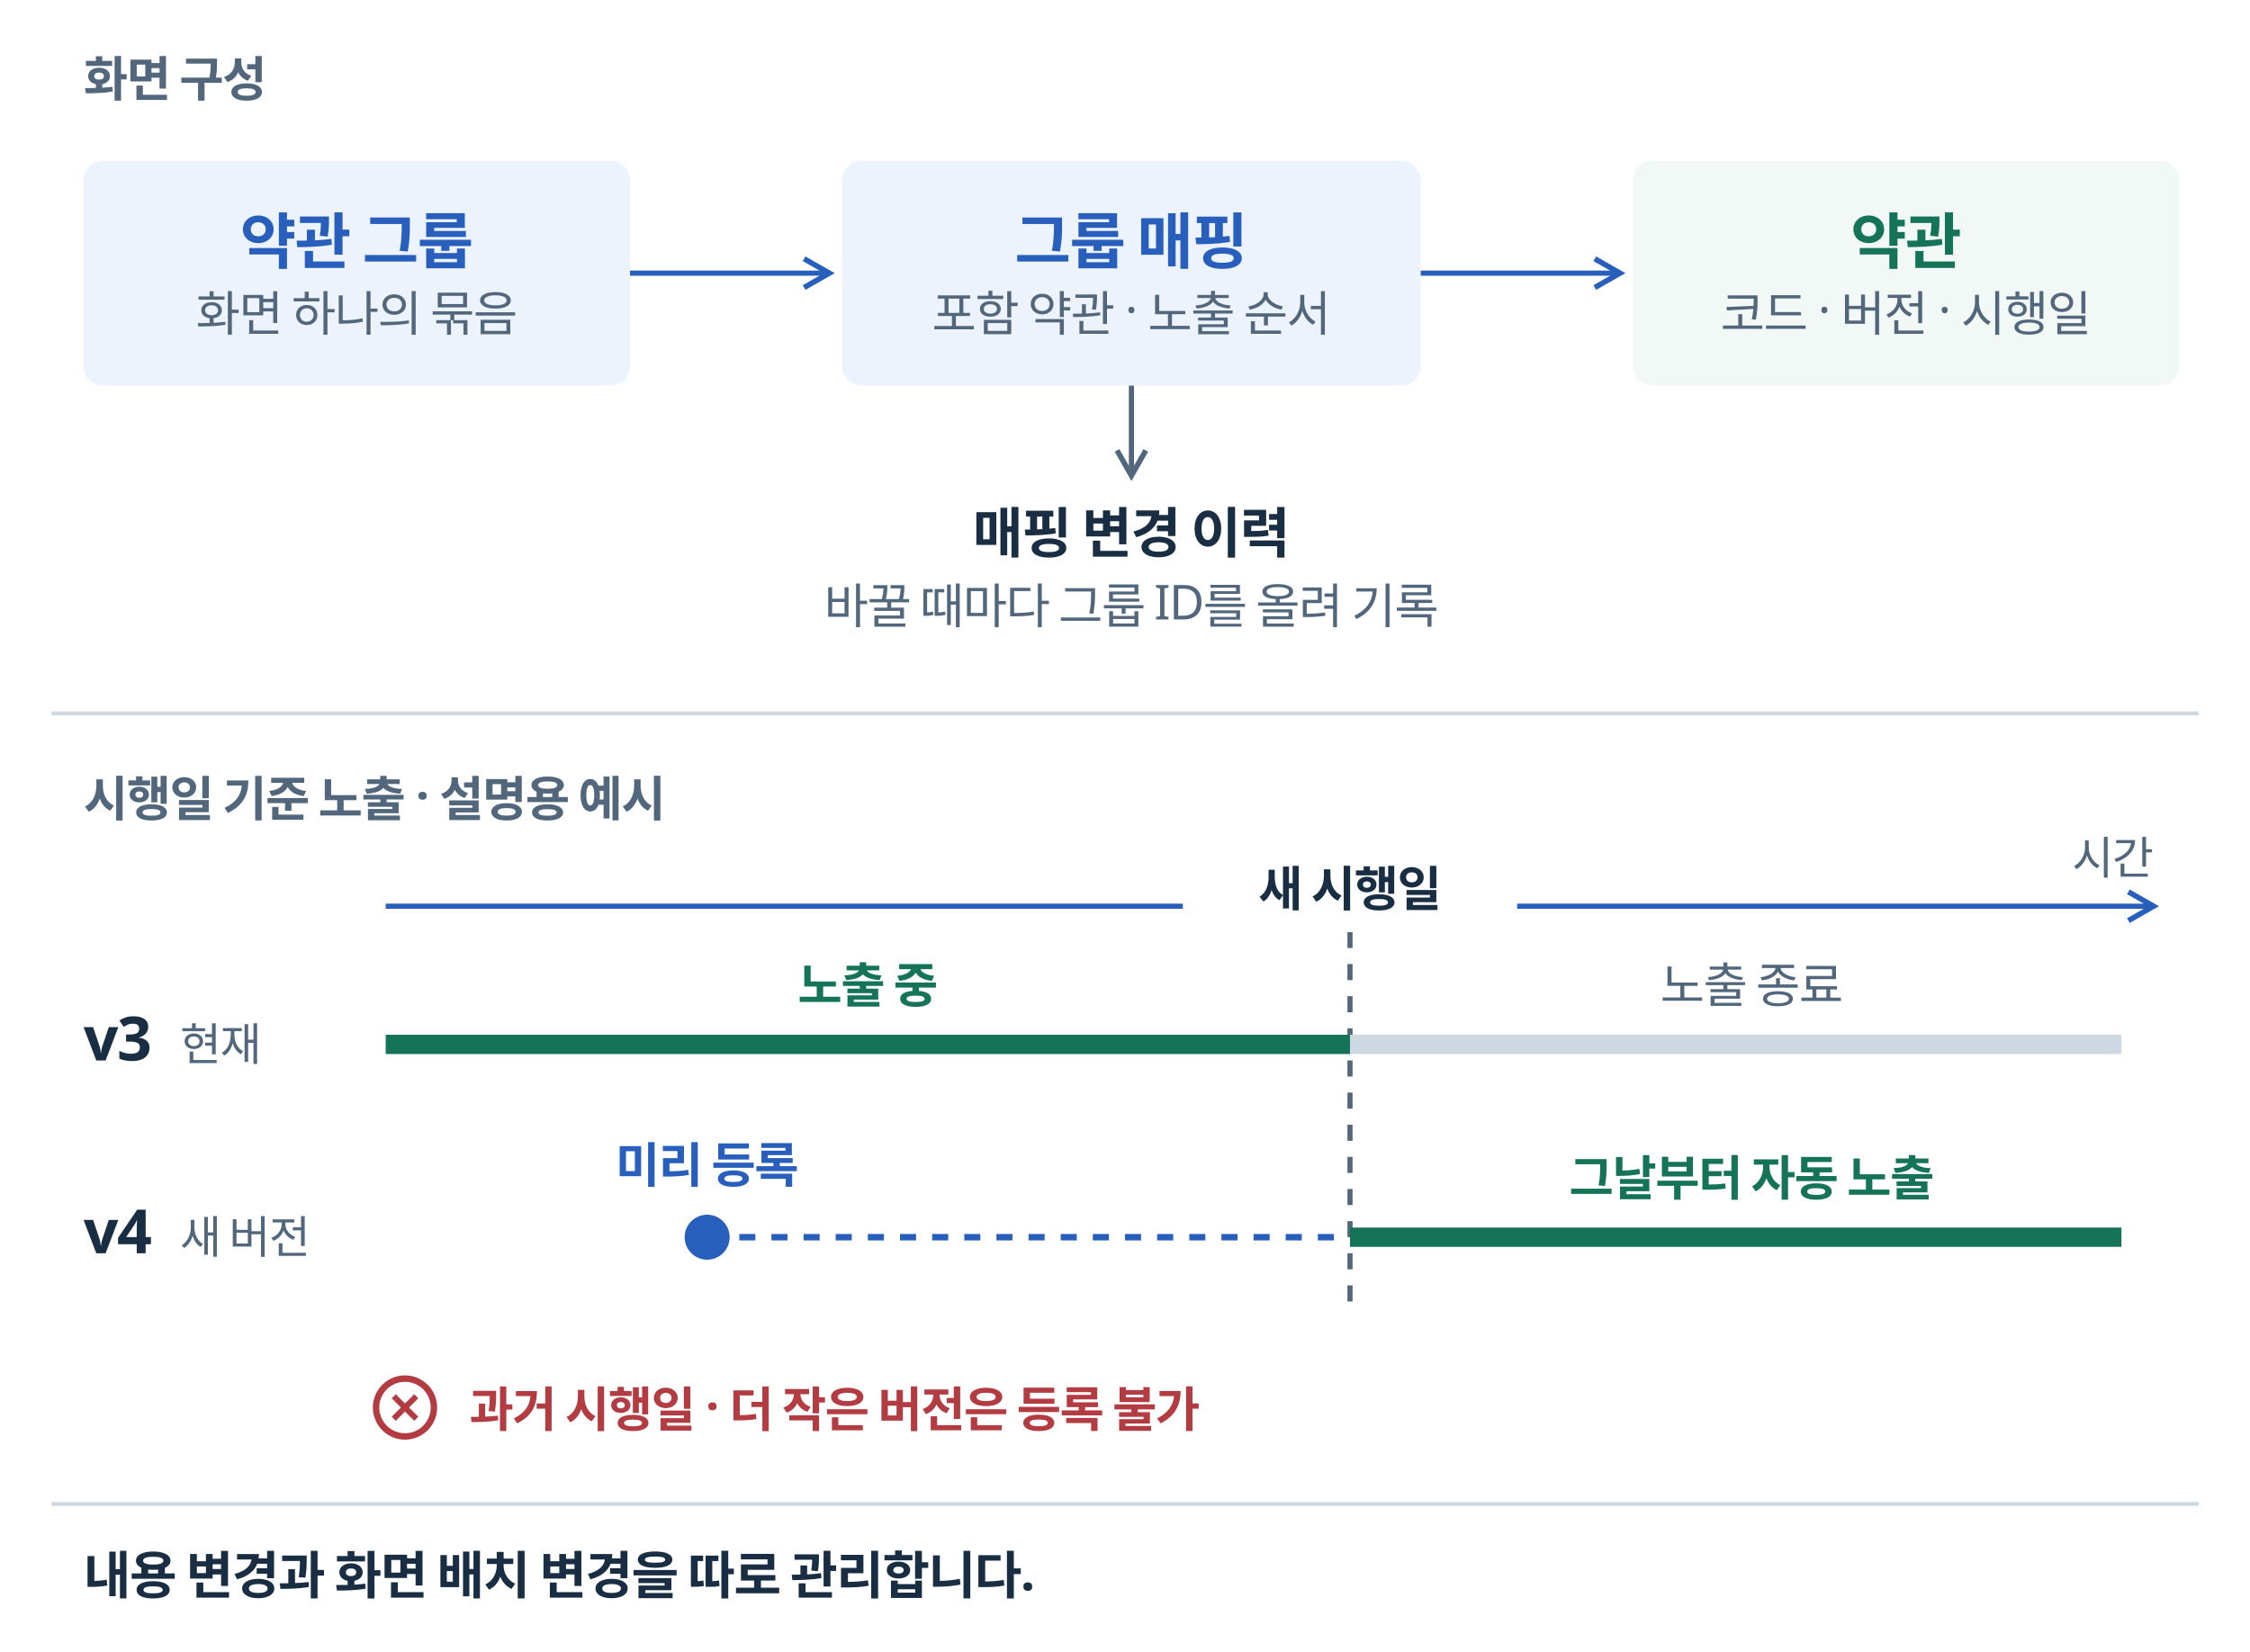
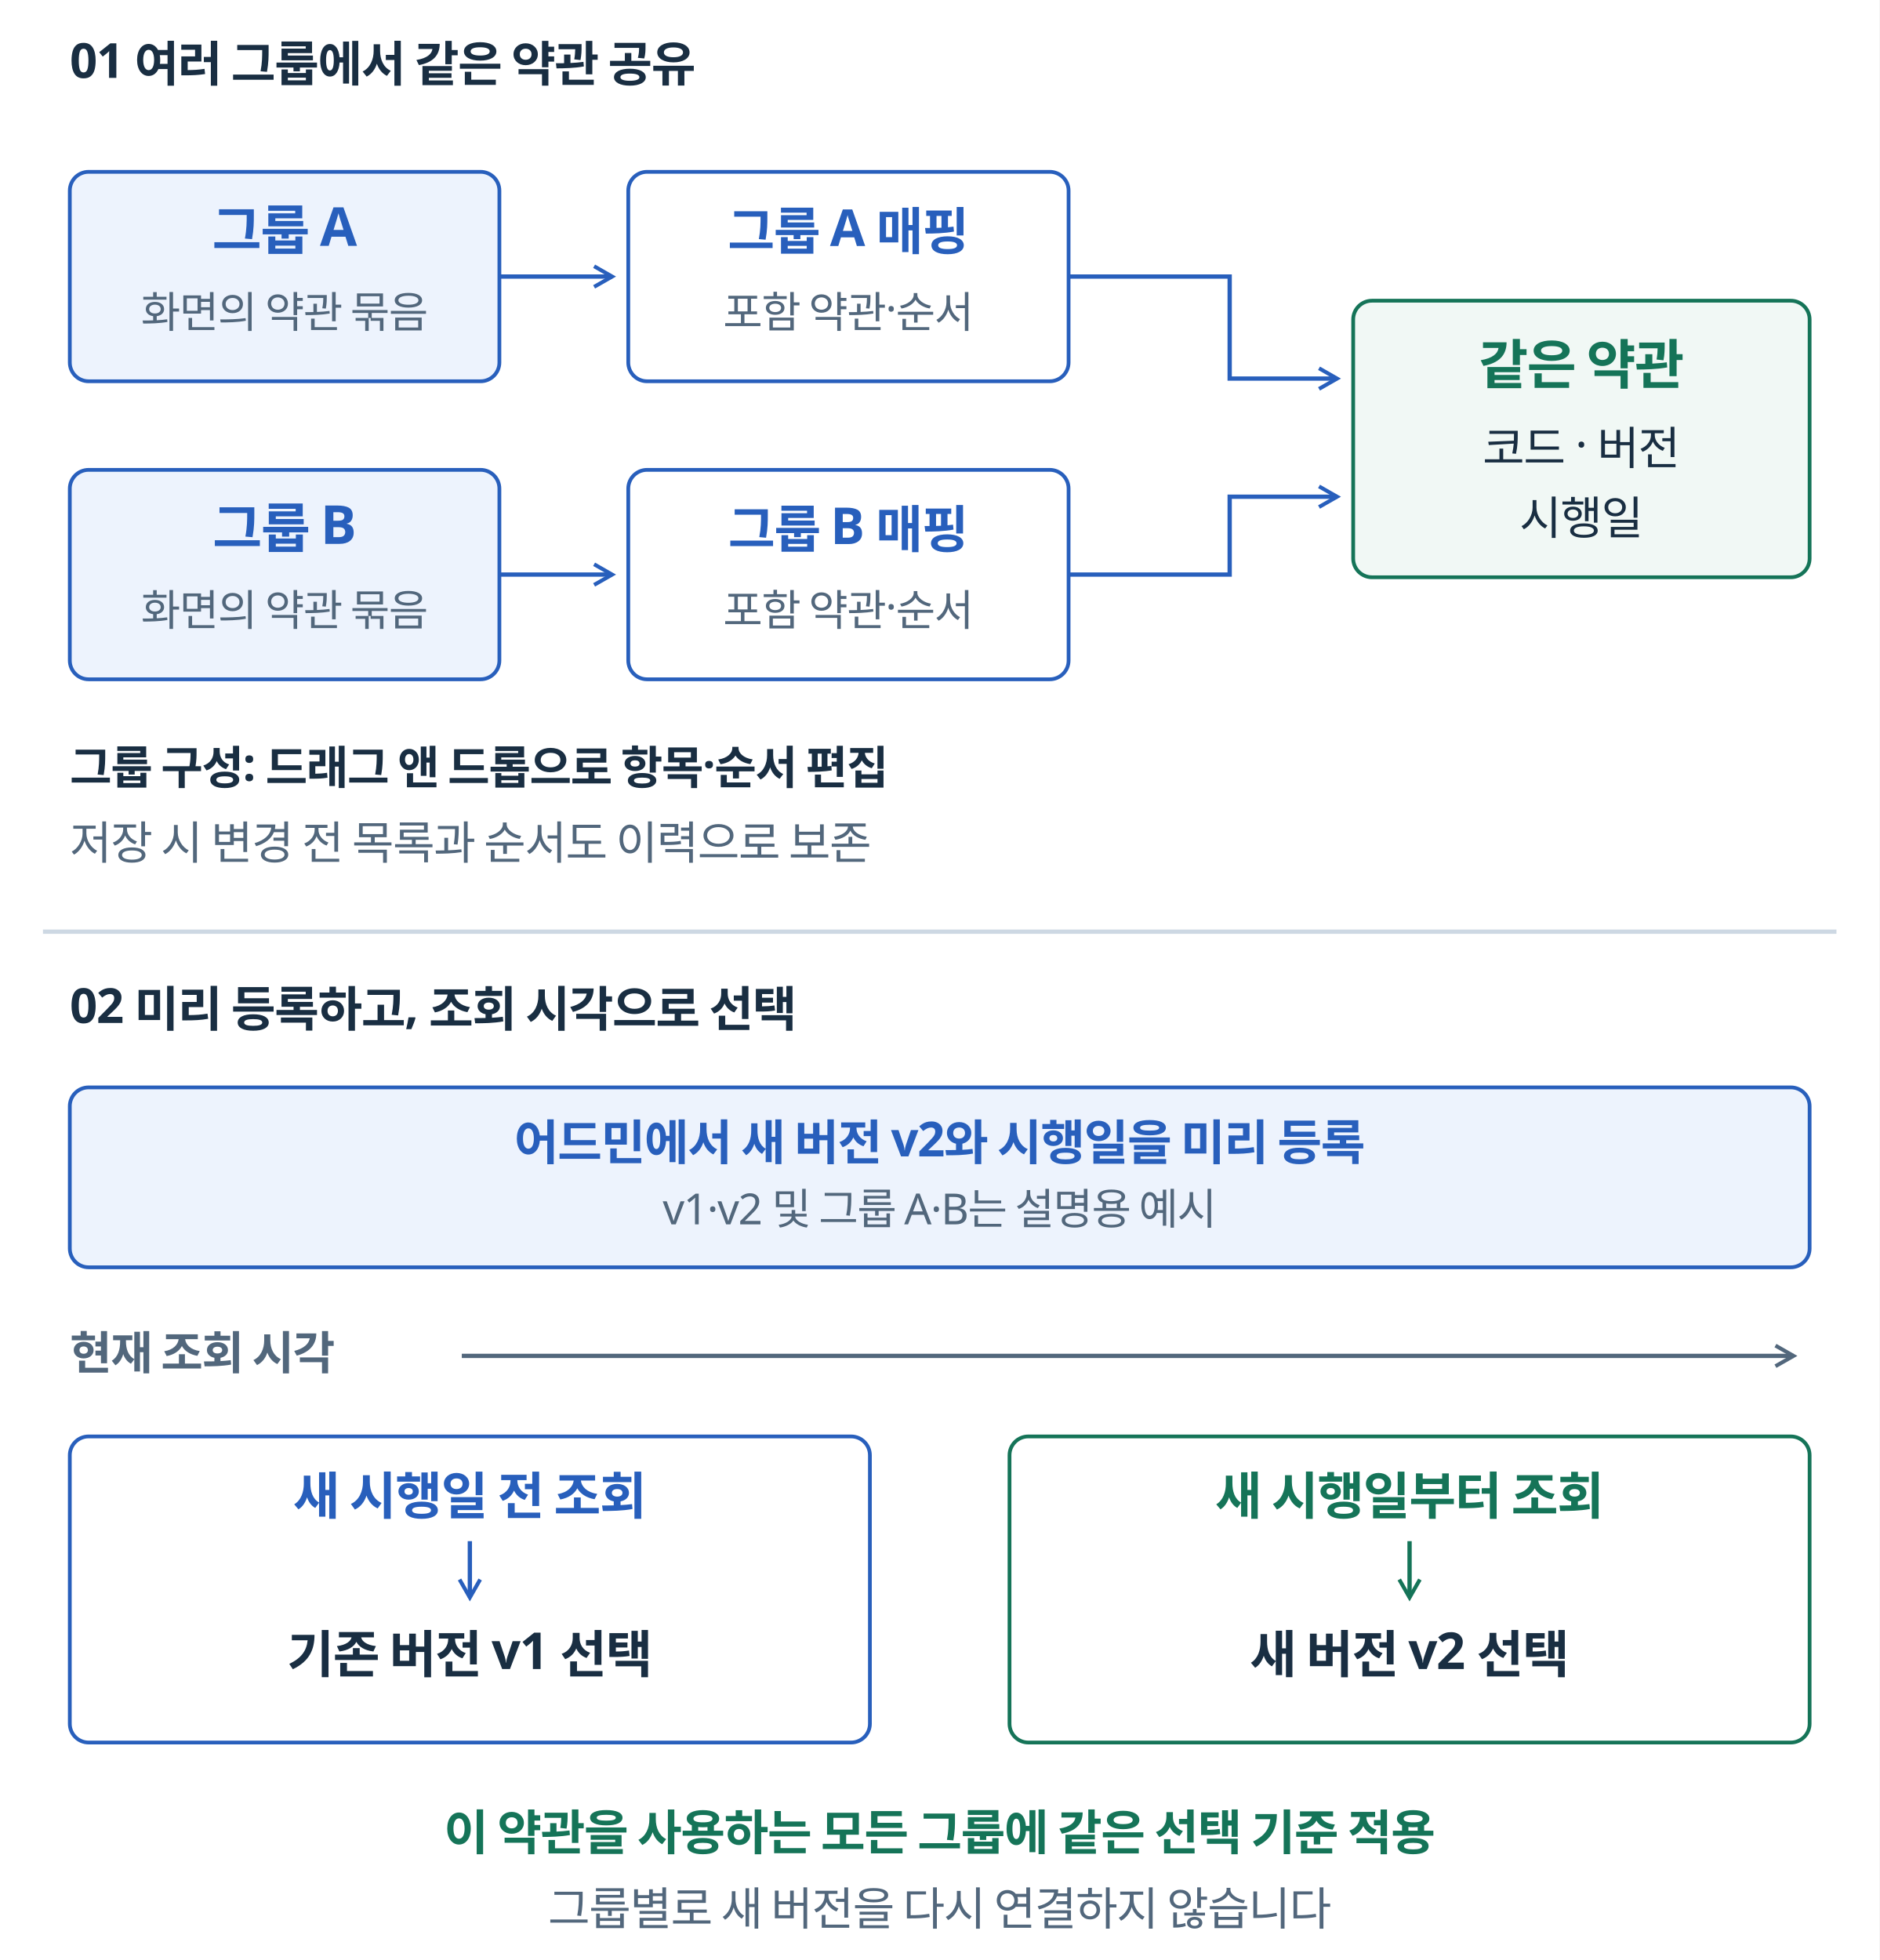
- <svg xmlns="http://www.w3.org/2000/svg" width="700" height="514" viewBox="0 0 700 514" role="img" aria-labelledby="terms-wide-title terms-wide-desc">
+ <svg xmlns="http://www.w3.org/2000/svg" width="700" height="730" viewBox="0 0 700 730" role="img" aria-labelledby="terms-wide-title terms-wide-desc">
  <defs>
-     <marker id="terms-wide-arrow-ink" viewBox="0 0 10 10" refX="8" refY="5" markerWidth="7" markerHeight="7" orient="auto">
-       <path d="M1 1L8 5L1 9" fill="none" stroke="#192e42" stroke-width="1.5" />
+     <marker id="terms-wide-blue" viewBox="0 0 10 10" refX="8" refY="5" markerWidth="6" markerHeight="6" orient="auto-start-reverse">
+       <path d="M1 1L8 5L1 9" fill="none" stroke="#285fbc" stroke-width="1.5" />
    </marker>
-     <marker id="terms-wide-arrow-muted" viewBox="0 0 10 10" refX="8" refY="5" markerWidth="7" markerHeight="7" orient="auto">
+     <marker id="terms-wide-green" viewBox="0 0 10 10" refX="8" refY="5" markerWidth="6" markerHeight="6" orient="auto-start-reverse">
+       <path d="M1 1L8 5L1 9" fill="none" stroke="#157458" stroke-width="1.5" />
+     </marker>
+     <marker id="terms-wide-muted" viewBox="0 0 10 10" refX="8" refY="5" markerWidth="6" markerHeight="6" orient="auto-start-reverse">
      <path d="M1 1L8 5L1 9" fill="none" stroke="#52677c" stroke-width="1.5" />
    </marker>
-     <marker id="terms-wide-arrow-blue" viewBox="0 0 10 10" refX="8" refY="5" markerWidth="7" markerHeight="7" orient="auto">
-       <path d="M1 1L8 5L1 9" fill="none" stroke="#285fbc" stroke-width="1.5" />
-     </marker>
-     <marker id="terms-wide-arrow-green" viewBox="0 0 10 10" refX="8" refY="5" markerWidth="7" markerHeight="7" orient="auto">
-       <path d="M1 1L8 5L1 9" fill="none" stroke="#157458" stroke-width="1.5" />
-     </marker>
-     <marker id="terms-wide-arrow-red" viewBox="0 0 10 10" refX="8" refY="5" markerWidth="7" markerHeight="7" orient="auto">
-       <path d="M1 1L8 5L1 9" fill="none" stroke="#b33c42" stroke-width="1.5" />
-     </marker>
-     <style>text{font-family:'Pretendard','Apple SD Gothic Neo','Noto Sans KR',sans-serif;letter-spacing:-.4px;fill:#192e42}.mono{font-family:Menlo,Consolas,monospace;letter-spacing:-.6px}</style>
+     <style>text{font-family:'Pretendard','Apple SD Gothic Neo','Noto Sans KR',sans-serif;letter-spacing:-.4px}</style>
  </defs>
  <rect width="100%" height="100%" fill="#fff" />
-   <text x="26" y="30" font-size="15" style="fill:#52677c" font-weight="650" text-anchor="start">화면 구성</text>
-   <rect x="26" y="50" width="170" height="70" rx="6" fill="#edf3fd" stroke="none" stroke-width="1.5" />
-   <text x="111" y="82" font-size="19" style="fill:#285fbc" font-weight="750" text-anchor="middle">약관 그룹</text>
-   <text x="111" y="103" font-size="15" style="fill:#52677c" font-weight="500" text-anchor="middle">화면 하나의 묶음</text>
-   <path d="M196 85L258 85" fill="none" stroke="#285fbc" stroke-width="1.6" marker-end="url(#terms-wide-arrow-blue)" />
-   <rect x="262" y="50" width="180" height="70" rx="6" fill="#edf3fd" stroke="none" stroke-width="1.5" />
-   <text x="352" y="82" font-size="19" style="fill:#285fbc" font-weight="750" text-anchor="middle">그룹 매핑</text>
-   <text x="352" y="103" font-size="15" style="fill:#52677c" font-weight="500" text-anchor="middle">포함 약관 · 노출 순서</text>
-   <path d="M442 85L504 85" fill="none" stroke="#285fbc" stroke-width="1.6" marker-end="url(#terms-wide-arrow-blue)" />
-   <rect x="508" y="50" width="170" height="70" rx="6" fill="#f1f8f5" stroke="none" stroke-width="1.5" />
-   <text x="593" y="82" font-size="19" style="fill:#157458" font-weight="750" text-anchor="middle">약관</text>
-   <text x="593" y="103" font-size="15" style="fill:#52677c" font-weight="500" text-anchor="middle">코드 · 버전 · 시행일</text>
-   <path d="M352 120L352 148" fill="none" stroke="#52677c" stroke-width="1.6" marker-end="url(#terms-wide-arrow-muted)" />
-   <text x="352" y="172" font-size="17" style="fill:#192e42" font-weight="700" text-anchor="middle">매핑 변경 이력</text>
-   <text x="352" y="194" font-size="15" style="fill:#52677c" font-weight="500" text-anchor="middle">바꿀 때마다 그룹 ID를 올려 기록</text>
-   <path d="M16 222L684 222" fill="none" stroke="#cdd8e3" stroke-width="1.2" />
-   <text x="26" y="254" font-size="15" style="fill:#52677c" font-weight="650" text-anchor="start">시행일 기준 노출 · 설명용 예시</text>
-   <path d="M120 282L670 282" fill="none" stroke="#285fbc" stroke-width="1.6" marker-end="url(#terms-wide-arrow-blue)" />
-   <text x="670" y="272" font-size="14" style="fill:#52677c" font-weight="500" text-anchor="end">시간</text>
-   <path d="M420 290L420 410" fill="none" stroke="#52677c" stroke-width="1.6" stroke-dasharray="5 5" />
-   <rect x="368" y="264" width="104" height="26" rx="6" fill="#fff" stroke="none" stroke-width="1.5" />
-   <text x="420" y="282" font-size="15" style="fill:#192e42" font-weight="700" text-anchor="middle">새 시행일</text>
-   <text x="26" y="330" font-size="19" style="fill:#192e42" font-weight="750" text-anchor="start">v3</text>
-   <text x="56" y="330" font-size="14" style="fill:#52677c" font-weight="500" text-anchor="start">현재</text>
-   <path d="M120 325L420 325" fill="none" stroke="#157458" stroke-width="6" />
-   <path d="M420 325L660 325" fill="none" stroke="#cdd8e3" stroke-width="6" />
-   <text x="270" y="312" font-size="15" style="fill:#157458" font-weight="650" text-anchor="middle">노출 중</text>
-   <text x="545" y="312" font-size="15" style="fill:#52677c" font-weight="500" text-anchor="middle">노출 종료</text>
-   <text x="26" y="390" font-size="19" style="fill:#192e42" font-weight="750" text-anchor="start">v4</text>
-   <text x="56" y="390" font-size="14" style="fill:#52677c" font-weight="500" text-anchor="start">새 버전</text>
-   <circle cx="220" cy="385" r="6" fill="#285fbc" stroke="#285fbc" stroke-width="2" />
-   <path d="M220 385L420 385" fill="none" stroke="#285fbc" stroke-width="2" stroke-dasharray="5 5" />
-   <path d="M420 385L660 385" fill="none" stroke="#157458" stroke-width="6" />
-   <text x="220" y="368" font-size="15" style="fill:#285fbc" font-weight="650" text-anchor="middle">미리 등록</text>
-   <text x="545" y="372" font-size="15" style="fill:#157458" font-weight="650" text-anchor="middle">그날부터 자동 노출</text>
-   <circle cx="126" cy="438" r="9" fill="#fff" stroke="#b33c42" stroke-width="2" />
-   <path d="m122.5 434.5 7 7 m0 -7 -7 7" stroke="#b33c42" stroke-width="1.8" />
-   <text x="146" y="444" font-size="15" style="fill:#b33c42" font-weight="650" text-anchor="start">과거 시행일 · 더 작은 버전은 등록 불가</text>
-   <path d="M16 468L684 468" fill="none" stroke="#cdd8e3" stroke-width="1.2" />
-   <text x="26" y="496" font-size="16" style="fill:#192e42" font-weight="700" text-anchor="start">내용 변경과 화면 배치 변경을 따로 관리합니다.</text>
+   <text x="26" y="29" font-size="18" fill="#192e42" font-weight="700" text-anchor="start">01  여러 그룹에서 같은 약관 공유</text>
+   <g class="component">
+     <rect class="node" x="26" y="64" width="160" height="78" rx="7" fill="#edf3fd" stroke="#285fbc" stroke-width="1.4" />
+     <text x="106.0" y="93" font-size="20" fill="#285fbc" font-weight="750" text-anchor="middle">그룹 A</text>
+     <text x="106.0" y="122" font-size="16" fill="#52677c" font-weight="500" text-anchor="middle">화면의 약관 묶음</text>
+   </g>
+   <path d="M186 103 H228" fill="none" stroke="#285fbc" stroke-width="1.6" marker-end="url(#terms-wide-blue)" />
+   <g class="component">
+     <rect class="node" x="234" y="64" width="164" height="78" rx="7" fill="#fff" stroke="#285fbc" stroke-width="1.4" />
+     <text x="316.0" y="93" font-size="19" fill="#285fbc" font-weight="750" text-anchor="middle">그룹 A 매핑</text>
+     <text x="316.0" y="122" font-size="16" fill="#52677c" font-weight="500" text-anchor="middle">포함 약관·순서</text>
+   </g>
+   <g class="component">
+     <rect class="node" x="26" y="175" width="160" height="78" rx="7" fill="#edf3fd" stroke="#285fbc" stroke-width="1.4" />
+     <text x="106.0" y="204" font-size="20" fill="#285fbc" font-weight="750" text-anchor="middle">그룹 B</text>
+     <text x="106.0" y="233" font-size="16" fill="#52677c" font-weight="500" text-anchor="middle">화면의 약관 묶음</text>
+   </g>
+   <path d="M186 214 H228" fill="none" stroke="#285fbc" stroke-width="1.6" marker-end="url(#terms-wide-blue)" />
+   <g class="component">
+     <rect class="node" x="234" y="175" width="164" height="78" rx="7" fill="#fff" stroke="#285fbc" stroke-width="1.4" />
+     <text x="316.0" y="204" font-size="19" fill="#285fbc" font-weight="750" text-anchor="middle">그룹 B 매핑</text>
+     <text x="316.0" y="233" font-size="16" fill="#52677c" font-weight="500" text-anchor="middle">포함 약관·순서</text>
+   </g>
+   <path d="M398 103 H458 V141 H498" fill="none" stroke="#285fbc" stroke-width="1.6" marker-end="url(#terms-wide-blue)" />
+   <path d="M398 214 H458 V185 H498" fill="none" stroke="#285fbc" stroke-width="1.6" marker-end="url(#terms-wide-blue)" />
+   <g class="component">
+     <rect class="node" x="504" y="112" width="170" height="103" rx="7" fill="#f1f8f5" stroke="#157458" stroke-width="1.4" />
+     <text x="589.0" y="143" font-size="20" fill="#157458" font-weight="750" text-anchor="middle">같은 약관</text>
+     <text x="589.0" y="173" font-size="17" fill="#192e42" font-weight="500" text-anchor="middle">코드 · 버전</text>
+     <text x="589.0" y="199" font-size="17" fill="#192e42" font-weight="500" text-anchor="middle">시행일</text>
+   </g>
+   <text x="26" y="292" font-size="17" fill="#192e42" font-weight="650" text-anchor="start">그룹 구성: 드래그 앤 드롭으로 항목·순서 편집</text>
+   <text x="26" y="320" font-size="17" fill="#52677c" font-weight="500" text-anchor="start">저장 시 변경 전 목록과 순서도 이력으로 보존</text>
+   <path d="M16 347 H684" fill="none" stroke="#cdd8e3" stroke-width="1.6" />
+   <text x="26" y="381" font-size="18" fill="#192e42" font-weight="700" text-anchor="start">02  미리 등록하고, 조회 시각으로 선택</text>
+   <g class="component">
+     <rect class="node" x="26" y="405" width="648" height="67" rx="7" fill="#edf3fd" stroke="#285fbc" stroke-width="1.4" />
+     <text x="350.0" y="432" font-size="18" fill="#285fbc" font-weight="700" text-anchor="middle">어드민에서 새 버전 v2와 시행일을 미리 등록</text>
+     <text x="350.0" y="456" font-size="16" fill="#52677c" font-weight="500" text-anchor="middle">v1·v2 및 그룹 A·B는 설명용 예시</text>
+   </g>
+   <text x="26" y="510" font-size="17" fill="#52677c" font-weight="650" text-anchor="start">현재 조회 시각</text>
+   <path d="M172 505 H668" fill="none" stroke="#52677c" stroke-width="1.6" marker-end="url(#terms-wide-muted)" />
+   <g class="component">
+     <rect class="node" x="26" y="535" width="298" height="114" rx="7" fill="#fff" stroke="#285fbc" stroke-width="1.4" />
+     <text x="175.0" y="564" font-size="19" fill="#285fbc" font-weight="700" text-anchor="middle">새 시행일 전 조회</text>
+     <text x="175.0" y="623" font-size="19" fill="#192e42" font-weight="700" text-anchor="middle">기존 버전 v1 선택</text>
+   </g>
+   <path d="M175 574 V595" fill="none" stroke="#285fbc" stroke-width="1.6" marker-end="url(#terms-wide-blue)" />
+   <g class="component">
+     <rect class="node" x="376" y="535" width="298" height="114" rx="7" fill="#fff" stroke="#157458" stroke-width="1.4" />
+     <text x="525.0" y="564" font-size="19" fill="#157458" font-weight="700" text-anchor="middle">새 시행일부터 조회</text>
+     <text x="525.0" y="623" font-size="19" fill="#192e42" font-weight="700" text-anchor="middle">새 버전 v2 선택</text>
+   </g>
+   <path d="M525 574 V595" fill="none" stroke="#157458" stroke-width="1.6" marker-end="url(#terms-wide-green)" />
+   <text x="350" y="689" font-size="18" fill="#157458" font-weight="700" text-anchor="middle">이 약관을 사용하는 모든 그룹에 같은 선택 기준 적용</text>
+   <text x="350" y="717" font-size="17" fill="#52677c" font-weight="500" text-anchor="middle">그룹별로 새 버전을 다시 연결하지 않습니다</text>
</svg>
